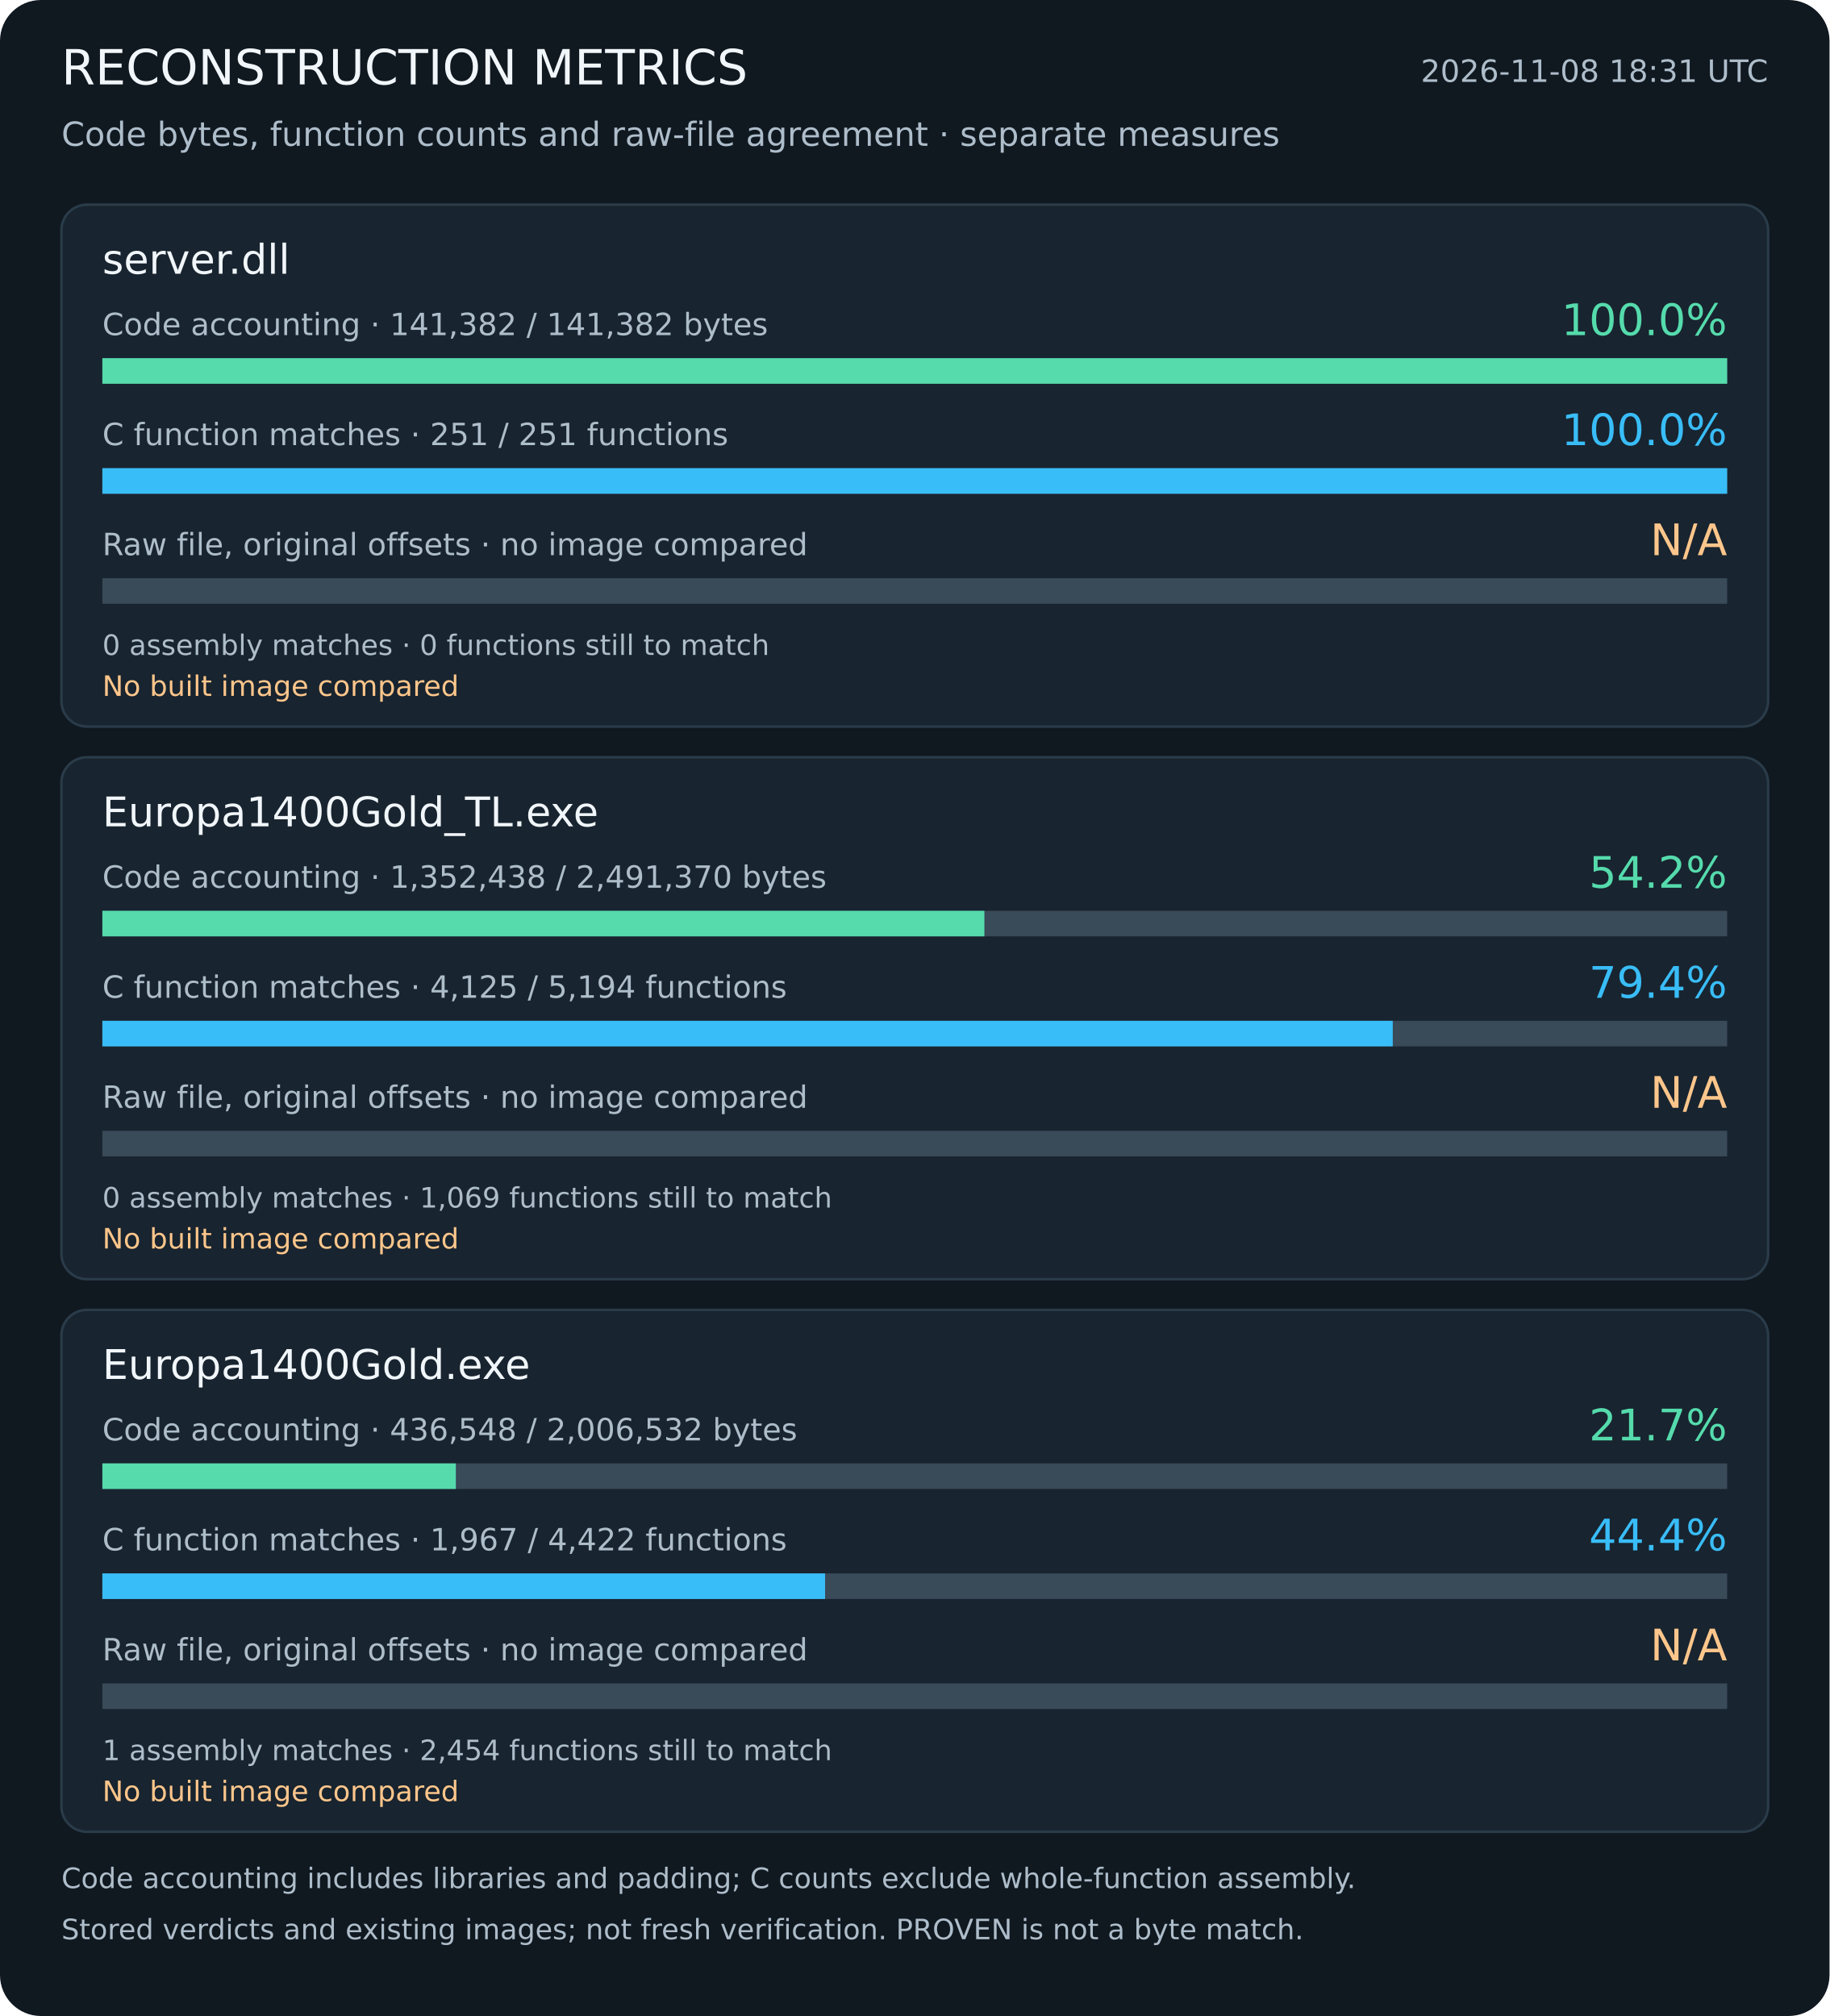
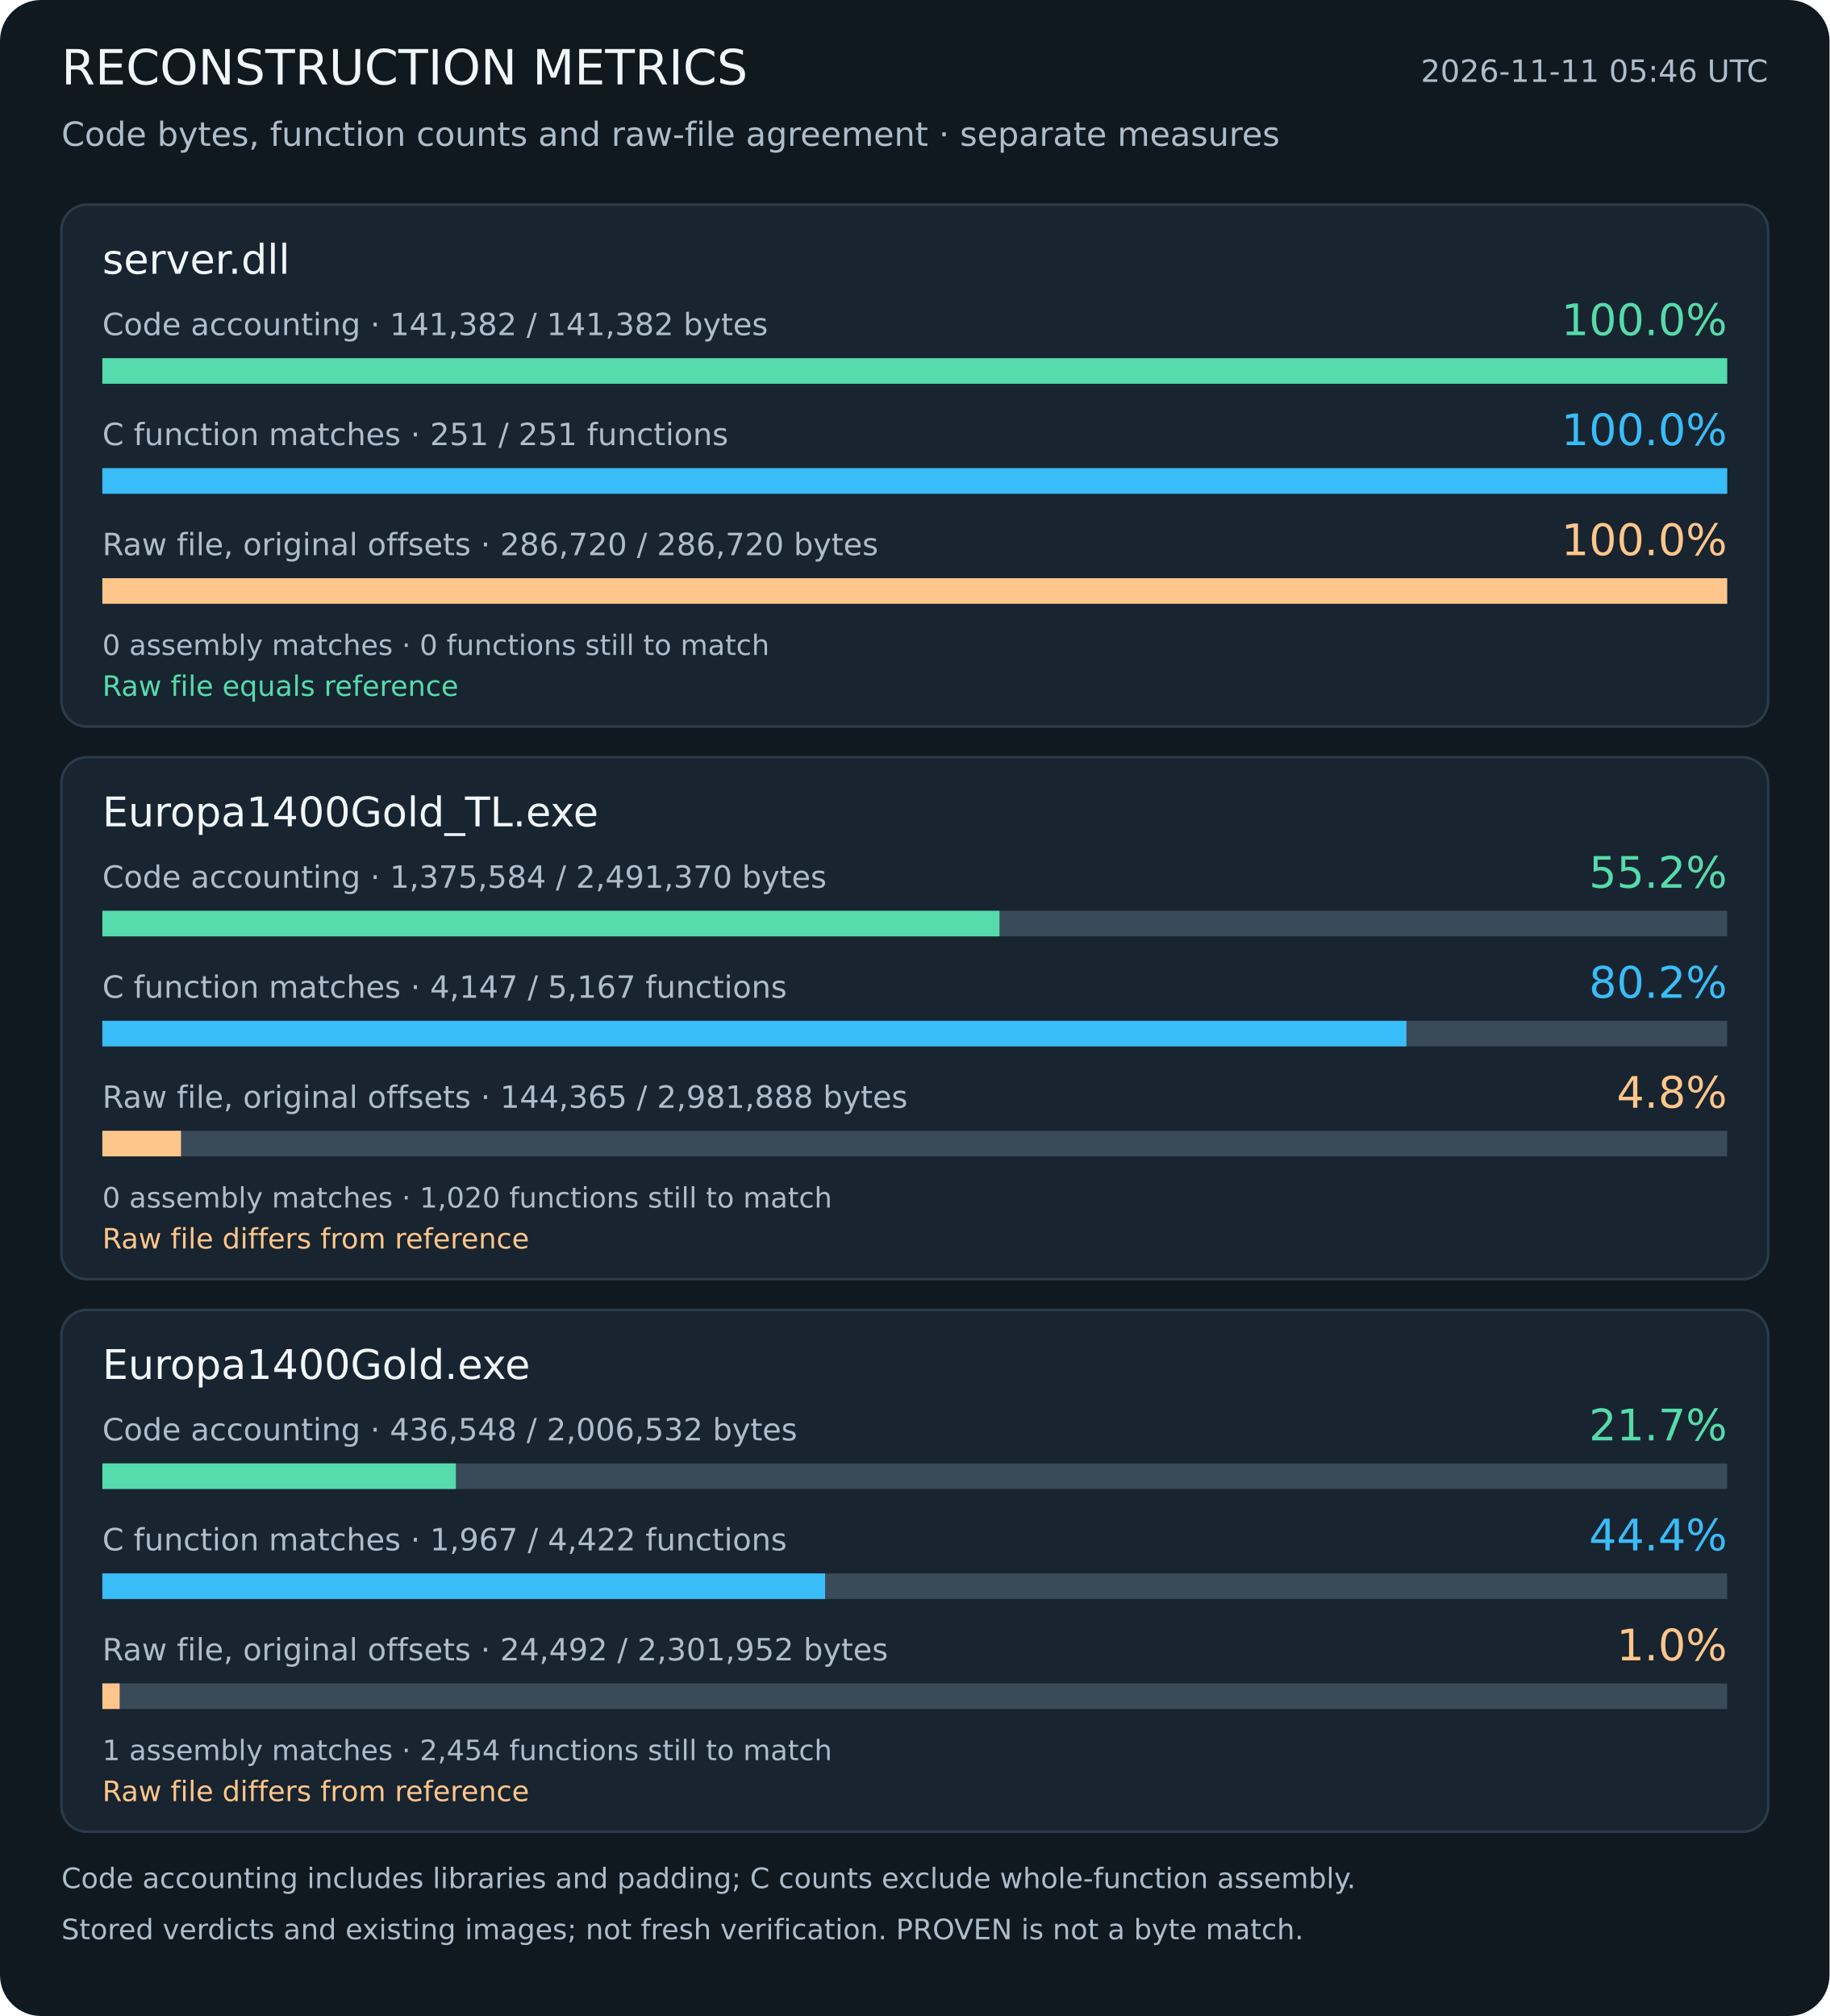
<svg xmlns="http://www.w3.org/2000/svg" width="715" height="788" viewBox="0 0 715 788" role="img" aria-labelledby="title description">
  <rect width="715" height="788" rx="16" fill="#101820" />
  <g font-family="DejaVu Sans, sans-serif">
    <text x="24" y="33" font-size="19" fill="#f1f6fa" text-anchor="start">RECONSTRUCTION METRICS</text>
-     <text x="691" y="32" font-size="12" fill="#aebdca" text-anchor="end">2026-11-08 18:31 UTC</text>
+     <text x="691" y="32" font-size="12" fill="#aebdca" text-anchor="end">2026-11-11 05:46 UTC</text>
    <text x="24" y="57" font-size="13" fill="#aebdca" text-anchor="start">Code bytes, function counts and raw-file agreement · separate measures</text>
    <rect x="24" y="80" width="667" height="204" rx="10" fill="#18242f" stroke="#2a3b49" />
    <text x="40" y="107" font-size="16" fill="#f1f6fa" text-anchor="start">server.dll</text>
    <text x="40" y="131" font-size="12" fill="#aebdca" text-anchor="start">Code accounting · 141,382 / 141,382 bytes</text>
    <text x="675" y="131" font-size="17" fill="#55dbac" text-anchor="end">100.0%</text>
    <rect x="40" y="140" width="635" height="10" fill="#394a59" />
    <rect x="40" y="140" width="635.00" height="10" fill="#55dbac" />
    <text x="40" y="174" font-size="12" fill="#aebdca" text-anchor="start">C function matches · 251 / 251 functions</text>
    <text x="675" y="174" font-size="17" fill="#39bdf8" text-anchor="end">100.0%</text>
    <rect x="40" y="183" width="635" height="10" fill="#394a59" />
    <rect x="40" y="183" width="635.00" height="10" fill="#39bdf8" />
-     <text x="40" y="217" font-size="12" fill="#aebdca" text-anchor="start">Raw file, original offsets · no image compared</text>
-     <text x="675" y="217" font-size="17" fill="#ffc68b" text-anchor="end">N/A</text>
+     <text x="40" y="217" font-size="12" fill="#aebdca" text-anchor="start">Raw file, original offsets · 286,720 / 286,720 bytes</text>
+     <text x="675" y="217" font-size="17" fill="#ffc68b" text-anchor="end">100.0%</text>
    <rect x="40" y="226" width="635" height="10" fill="#394a59" />
+     <rect x="40" y="226" width="635.00" height="10" fill="#ffc68b" />
    <text x="40" y="256" font-size="11" fill="#aebdca" text-anchor="start">0 assembly matches · 0 functions still to match</text>
-     <text x="40" y="272" font-size="11" fill="#ffc68b" text-anchor="start">No built image compared</text>
+     <text x="40" y="272" font-size="11" fill="#55dbac" text-anchor="start">Raw file equals reference</text>
    <rect x="24" y="296" width="667" height="204" rx="10" fill="#18242f" stroke="#2a3b49" />
    <text x="40" y="323" font-size="16" fill="#f1f6fa" text-anchor="start">Europa1400Gold_TL.exe</text>
-     <text x="40" y="347" font-size="12" fill="#aebdca" text-anchor="start">Code accounting · 1,352,438 / 2,491,370 bytes</text>
-     <text x="675" y="347" font-size="17" fill="#55dbac" text-anchor="end">54.2%</text>
+     <text x="40" y="347" font-size="12" fill="#aebdca" text-anchor="start">Code accounting · 1,375,584 / 2,491,370 bytes</text>
+     <text x="675" y="347" font-size="17" fill="#55dbac" text-anchor="end">55.2%</text>
    <rect x="40" y="356" width="635" height="10" fill="#394a59" />
-     <rect x="40" y="356" width="344.71" height="10" fill="#55dbac" />
-     <text x="40" y="390" font-size="12" fill="#aebdca" text-anchor="start">C function matches · 4,125 / 5,194 functions</text>
-     <text x="675" y="390" font-size="17" fill="#39bdf8" text-anchor="end">79.4%</text>
+     <rect x="40" y="356" width="350.61" height="10" fill="#55dbac" />
+     <text x="40" y="390" font-size="12" fill="#aebdca" text-anchor="start">C function matches · 4,147 / 5,167 functions</text>
+     <text x="675" y="390" font-size="17" fill="#39bdf8" text-anchor="end">80.2%</text>
    <rect x="40" y="399" width="635" height="10" fill="#394a59" />
-     <rect x="40" y="399" width="504.31" height="10" fill="#39bdf8" />
-     <text x="40" y="433" font-size="12" fill="#aebdca" text-anchor="start">Raw file, original offsets · no image compared</text>
-     <text x="675" y="433" font-size="17" fill="#ffc68b" text-anchor="end">N/A</text>
+     <rect x="40" y="399" width="509.65" height="10" fill="#39bdf8" />
+     <text x="40" y="433" font-size="12" fill="#aebdca" text-anchor="start">Raw file, original offsets · 144,365 / 2,981,888 bytes</text>
+     <text x="675" y="433" font-size="17" fill="#ffc68b" text-anchor="end">4.8%</text>
    <rect x="40" y="442" width="635" height="10" fill="#394a59" />
-     <text x="40" y="472" font-size="11" fill="#aebdca" text-anchor="start">0 assembly matches · 1,069 functions still to match</text>
-     <text x="40" y="488" font-size="11" fill="#ffc68b" text-anchor="start">No built image compared</text>
+     <rect x="40" y="442" width="30.74" height="10" fill="#ffc68b" />
+     <text x="40" y="472" font-size="11" fill="#aebdca" text-anchor="start">0 assembly matches · 1,020 functions still to match</text>
+     <text x="40" y="488" font-size="11" fill="#ffc68b" text-anchor="start">Raw file differs from reference</text>
    <rect x="24" y="512" width="667" height="204" rx="10" fill="#18242f" stroke="#2a3b49" />
    <text x="40" y="539" font-size="16" fill="#f1f6fa" text-anchor="start">Europa1400Gold.exe</text>
    <text x="40" y="563" font-size="12" fill="#aebdca" text-anchor="start">Code accounting · 436,548 / 2,006,532 bytes</text>
    <text x="675" y="563" font-size="17" fill="#55dbac" text-anchor="end">21.7%</text>
    <rect x="40" y="572" width="635" height="10" fill="#394a59" />
    <rect x="40" y="572" width="138.15" height="10" fill="#55dbac" />
    <text x="40" y="606" font-size="12" fill="#aebdca" text-anchor="start">C function matches · 1,967 / 4,422 functions</text>
    <text x="675" y="606" font-size="17" fill="#39bdf8" text-anchor="end">44.4%</text>
    <rect x="40" y="615" width="635" height="10" fill="#394a59" />
    <rect x="40" y="615" width="282.46" height="10" fill="#39bdf8" />
-     <text x="40" y="649" font-size="12" fill="#aebdca" text-anchor="start">Raw file, original offsets · no image compared</text>
-     <text x="675" y="649" font-size="17" fill="#ffc68b" text-anchor="end">N/A</text>
+     <text x="40" y="649" font-size="12" fill="#aebdca" text-anchor="start">Raw file, original offsets · 24,492 / 2,301,952 bytes</text>
+     <text x="675" y="649" font-size="17" fill="#ffc68b" text-anchor="end">1.0%</text>
    <rect x="40" y="658" width="635" height="10" fill="#394a59" />
+     <rect x="40" y="658" width="6.76" height="10" fill="#ffc68b" />
    <text x="40" y="688" font-size="11" fill="#aebdca" text-anchor="start">1 assembly matches · 2,454 functions still to match</text>
-     <text x="40" y="704" font-size="11" fill="#ffc68b" text-anchor="start">No built image compared</text>
+     <text x="40" y="704" font-size="11" fill="#ffc68b" text-anchor="start">Raw file differs from reference</text>
    <text x="24" y="738" font-size="11" fill="#aebdca" text-anchor="start">Code accounting includes libraries and padding; C counts exclude whole-function assembly.</text>
    <text x="24" y="758" font-size="11" fill="#aebdca" text-anchor="start">Stored verdicts and existing images; not fresh verification. PROVEN is not a byte match.</text>
  </g>
</svg>
